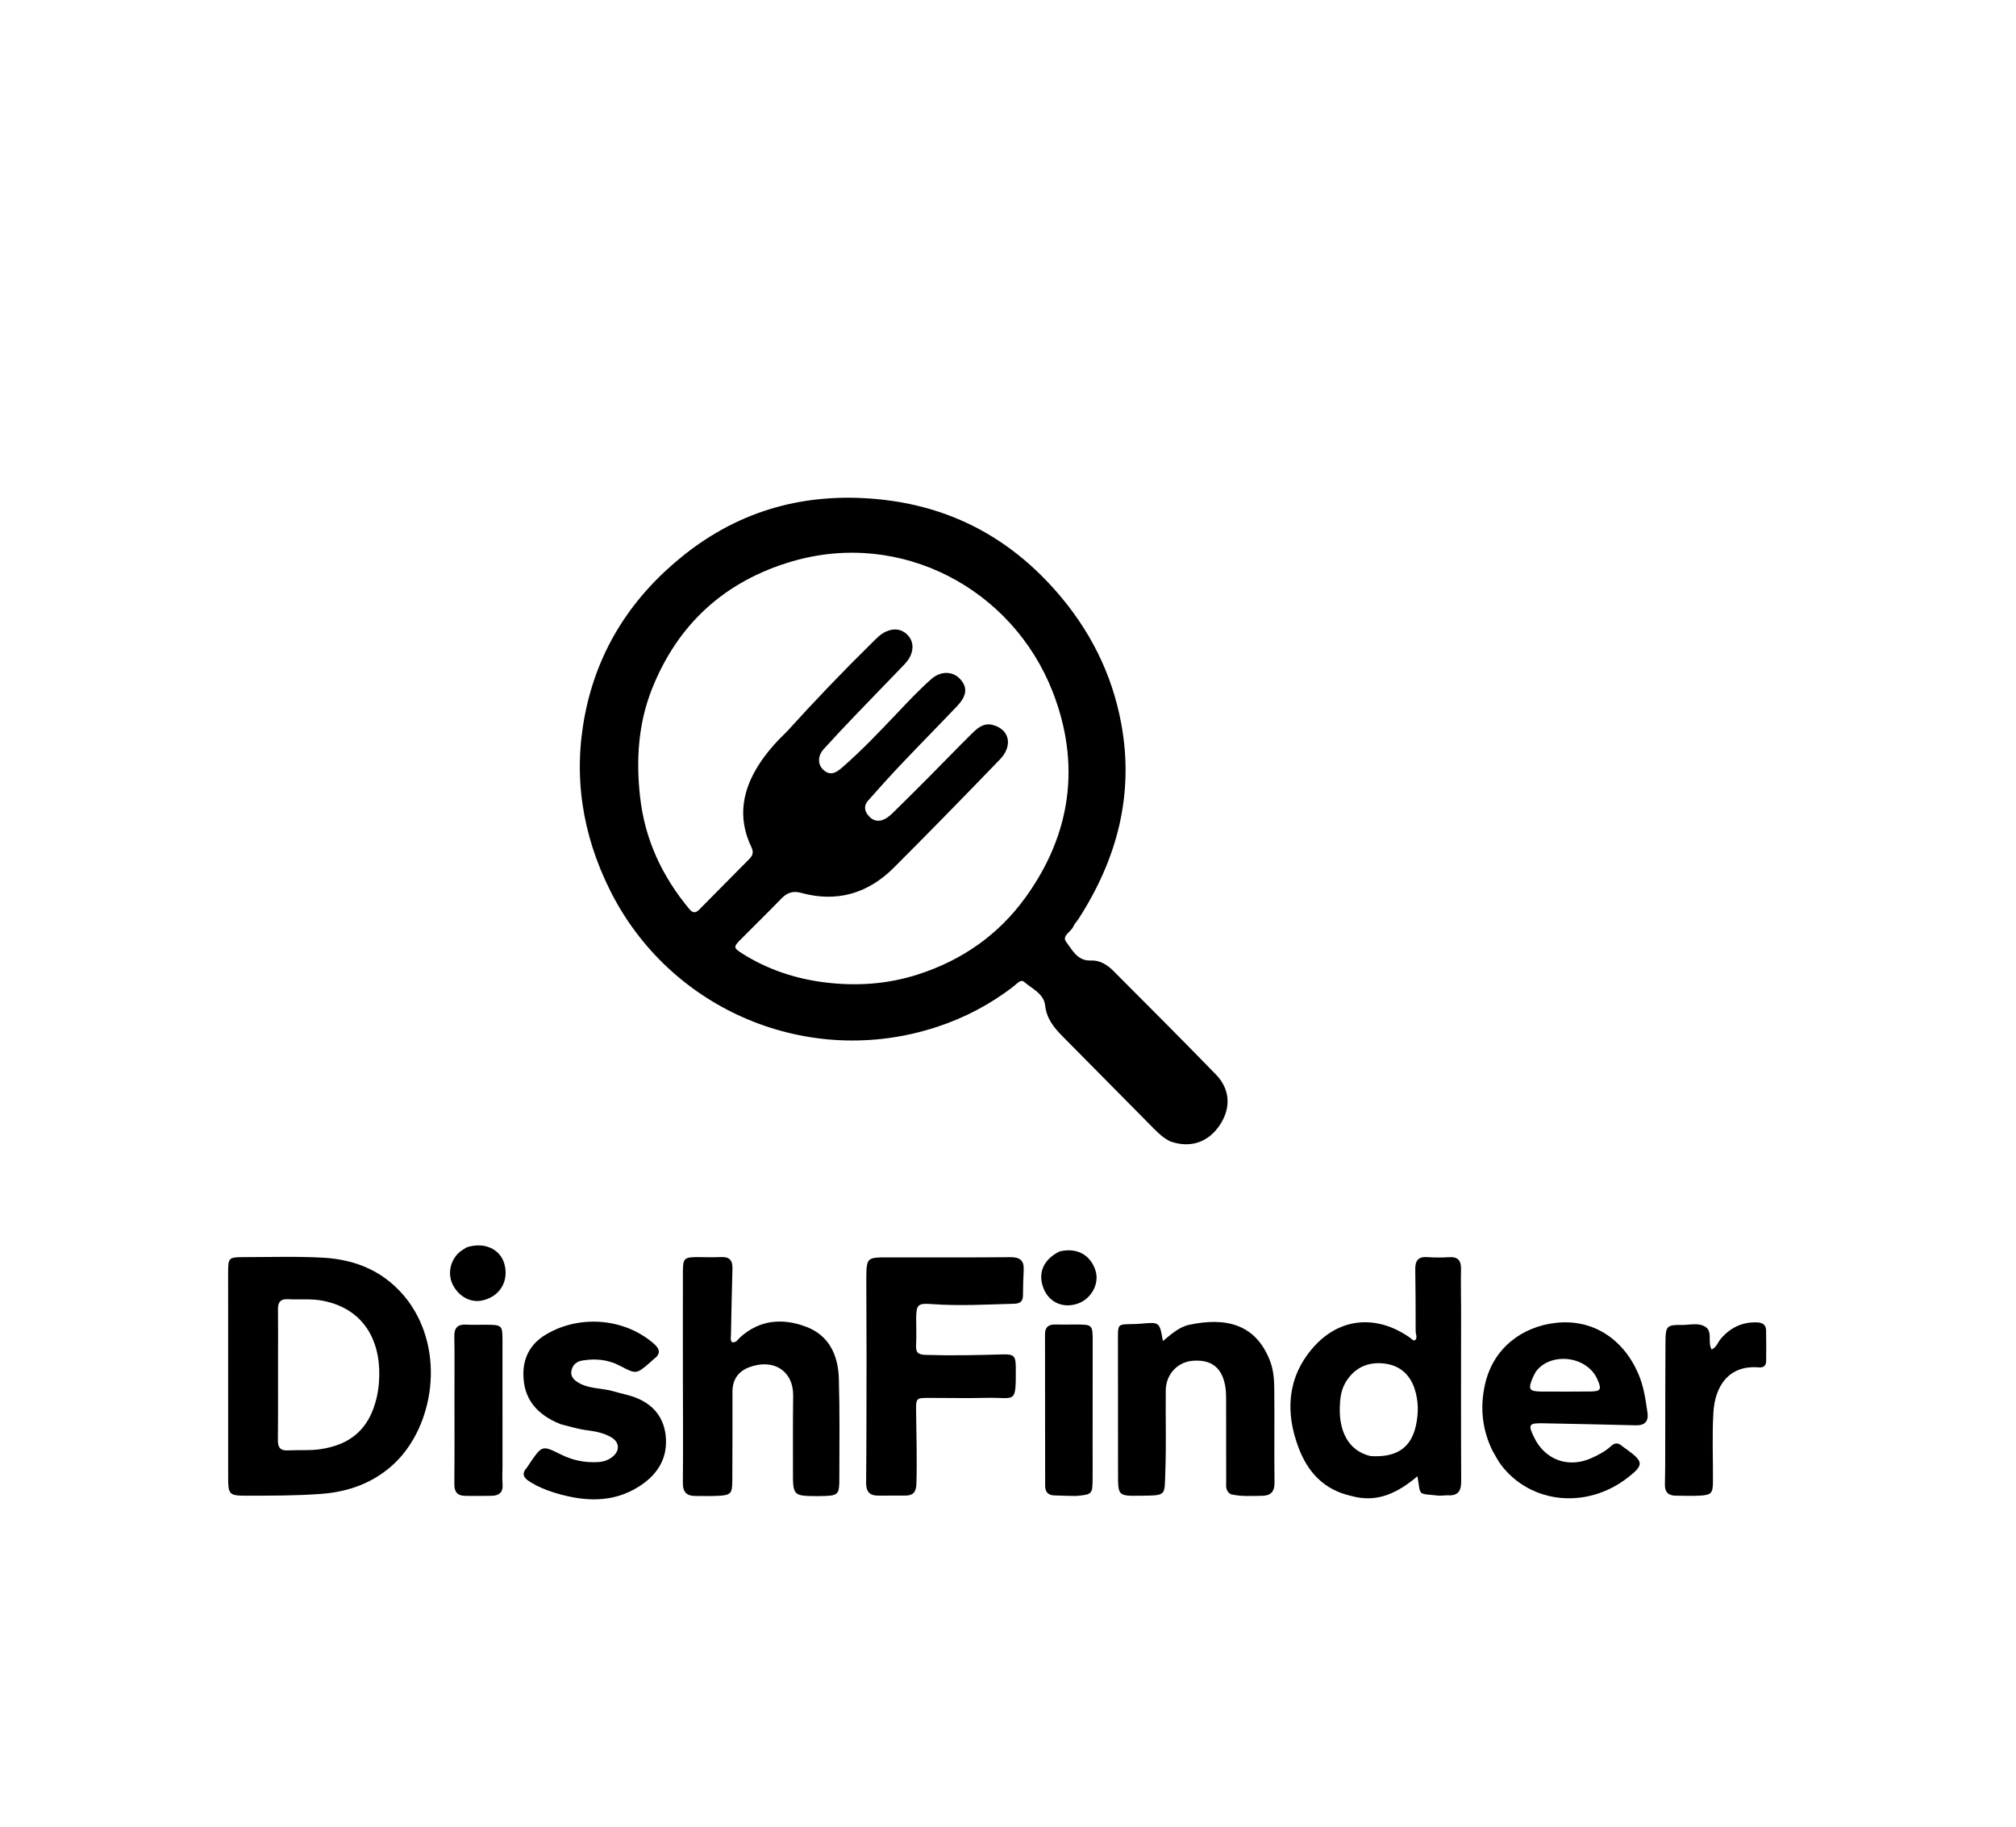
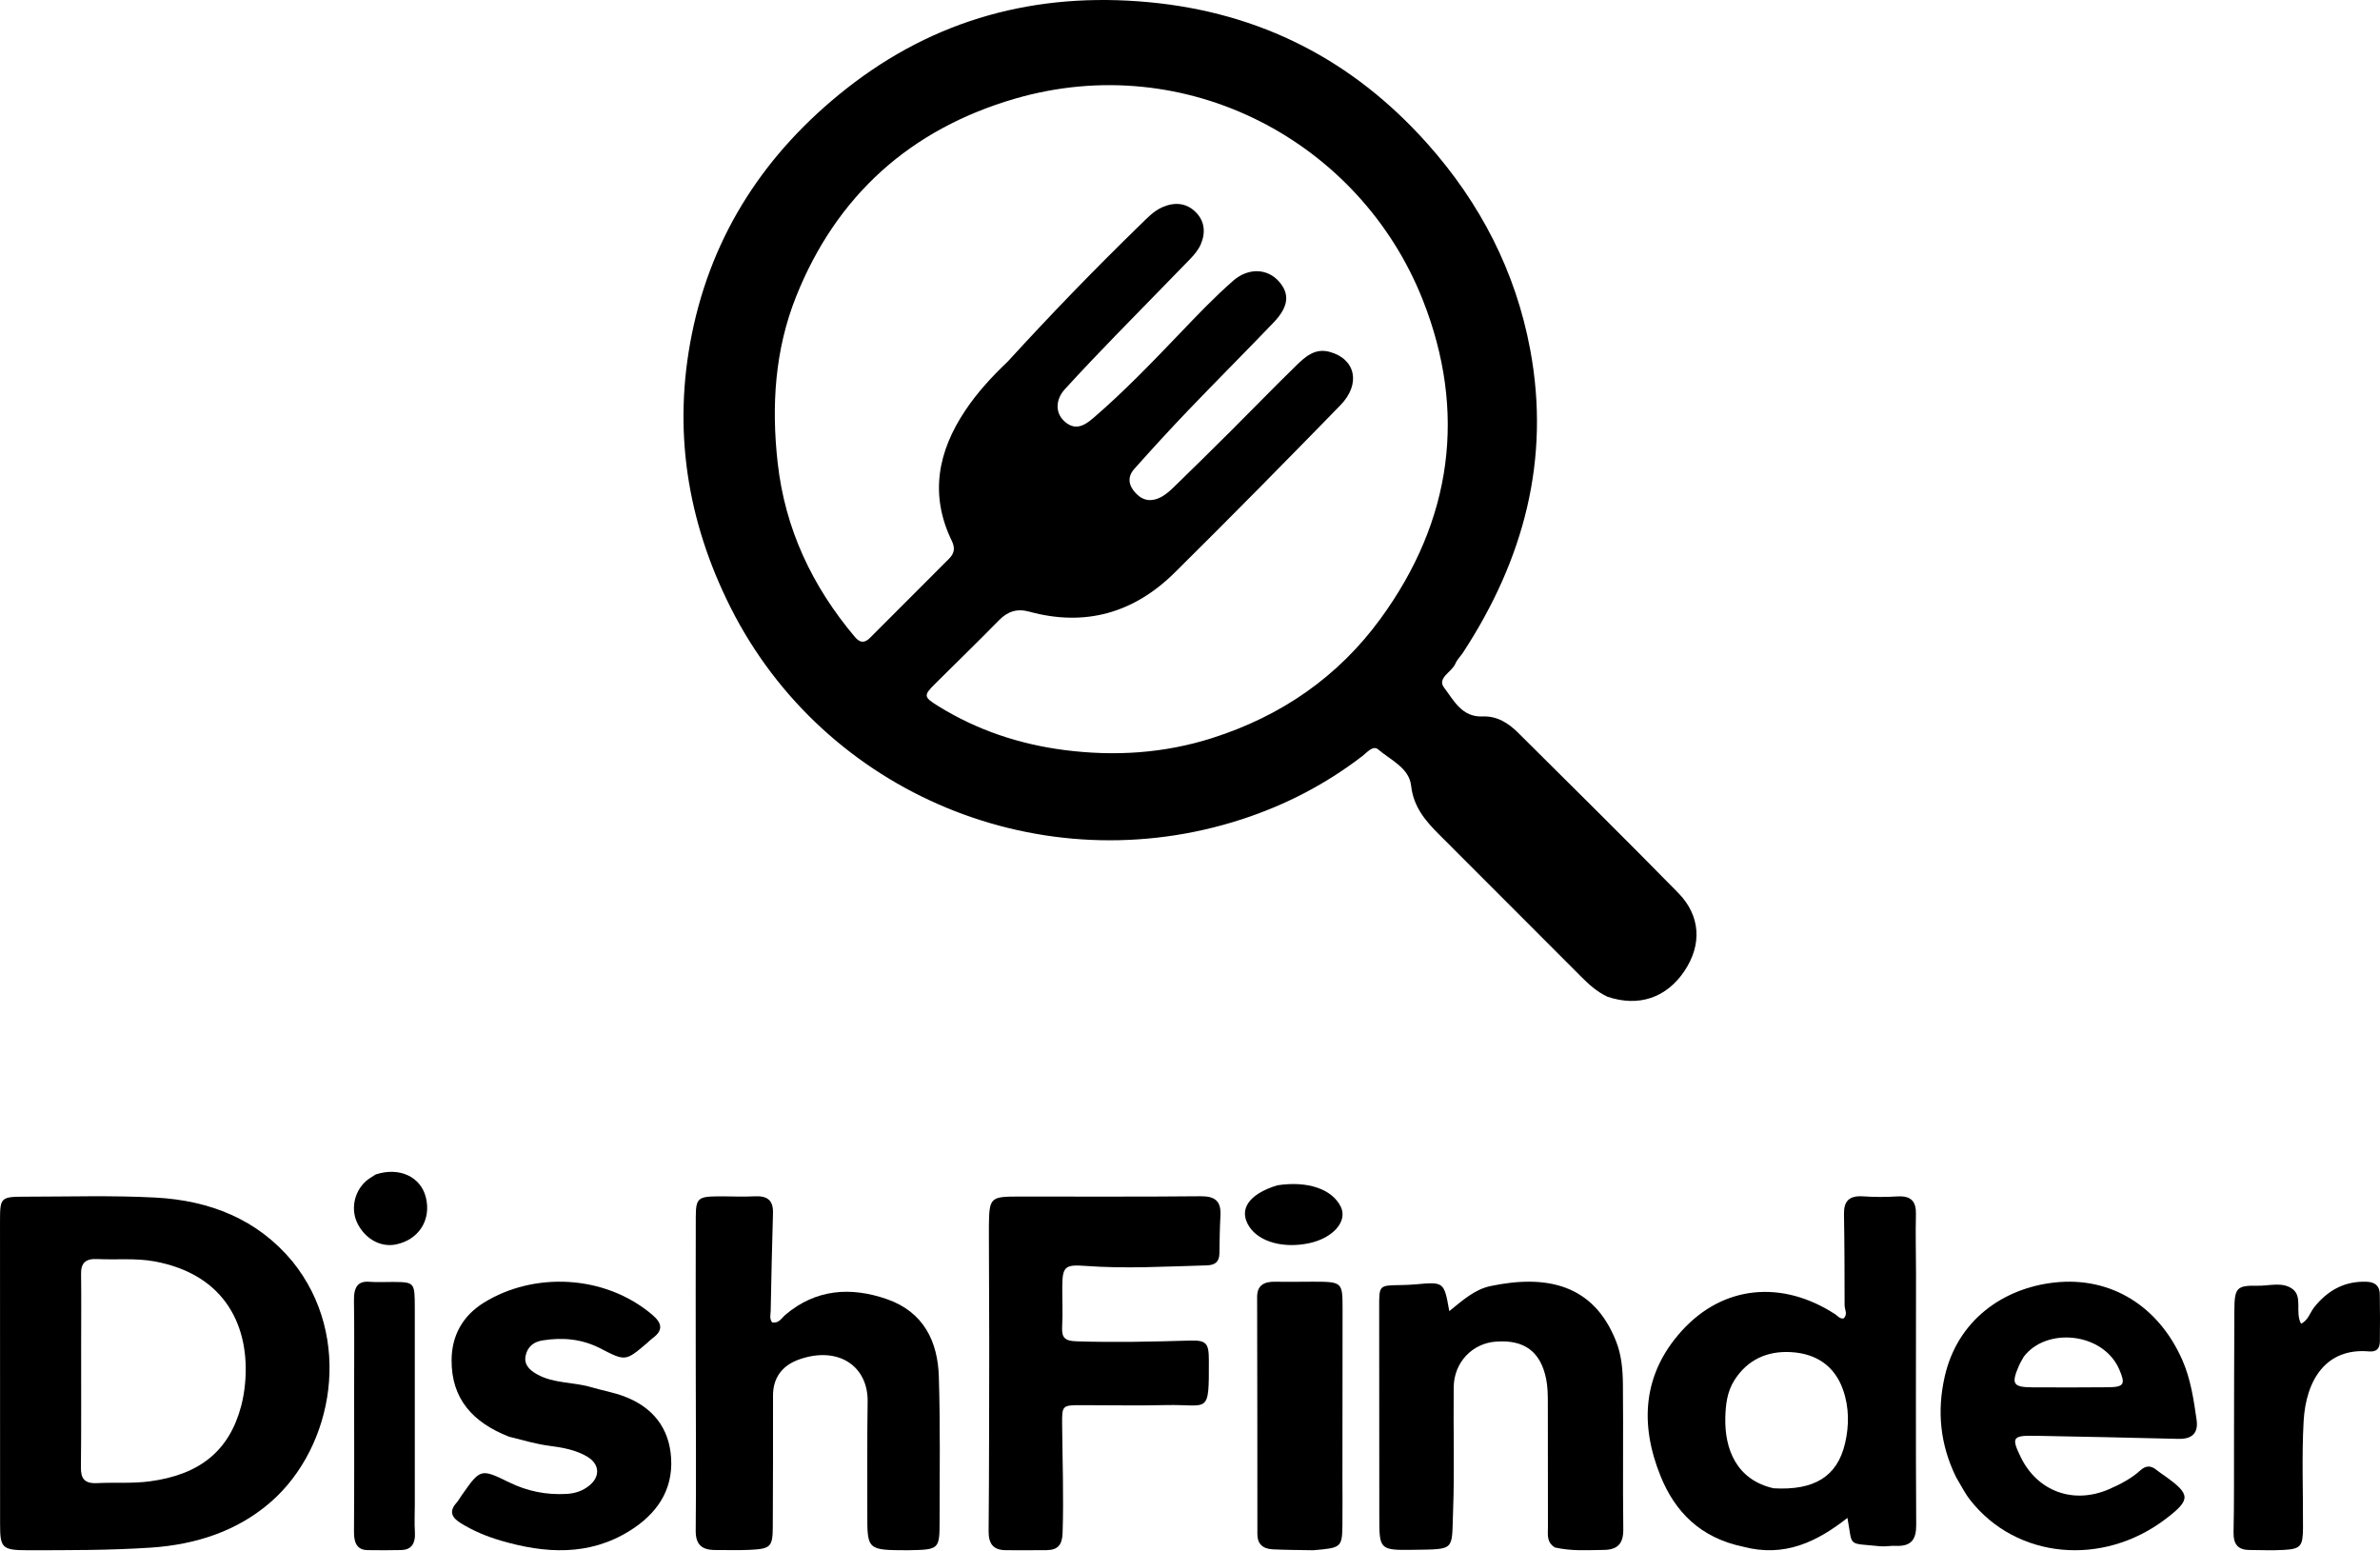
- <svg xmlns="http://www.w3.org/2000/svg" version="1.1" id="Layer_1" x="0px" y="0px" width="100%" viewBox="0 0 1024 928" enable-background="new 0 0 1024 928" xml:space="preserve">
-   <path fill="#000000" opacity="1" stroke="none" d=" M594.549,579.908   C590.981,578.186 588.445,575.753 585.987,573.274   C570.627,557.776 555.333,542.212 539.96,526.726   C535.45,522.183 531.621,517.646 530.842,510.675   C530.19,504.839 524.198,502.29 520.15,498.786   C518.465,497.328 516.523,499.775 515.028,500.939   C503.206,510.132 490.127,517.001 475.956,521.675   C411.06,543.082 340.34,513.463 309.842,452.26   C295.62,423.72 290.991,393.733 297.237,362.468   C303.834,329.452 321.264,302.766 347.456,281.925   C376.191,259.06 409.152,250.129 445.603,253.568   C481.955,256.996 511.962,272.62 536.101,299.974   C553.378,319.553 564.8,342.007 569.523,367.612   C576.173,403.667 567.38,436.548 547.737,466.942   C546.923,468.2 545.764,469.295 545.211,470.648   C544.082,473.406 539.141,475.327 541.571,478.531   C544.696,482.65 547.283,488.262 554.109,487.961   C558.746,487.756 562.454,490.157 565.572,493.287   C582.967,510.75 600.415,528.164 617.583,545.848   C624.902,553.388 625.33,562.845 619.642,571.455   C613.821,580.27 604.776,583.425 594.549,579.908  M399.914,371.415   C413.773,356.096 428.049,341.177 442.789,326.703   C445.045,324.488 447.168,322.096 450.152,320.801   C454.027,319.119 457.783,319.402 460.814,322.394   C463.855,325.396 464.14,329.252 462.513,333.049   C461.749,334.83 460.412,336.452 459.052,337.876   C450.997,346.308 442.825,354.628 434.762,363.051   C429.234,368.826 423.742,374.641 418.382,380.571   C415.331,383.946 415.267,388.213 418.03,390.908   C421.503,394.295 424.517,392.733 427.618,390.035   C437.567,381.381 446.632,371.853 455.687,362.297   C461.296,356.378 466.907,350.413 473.002,345.017   C478.025,340.57 484.169,341.003 487.822,345.12   C491.516,349.282 491.119,353.483 486.135,358.733   C476.959,368.396 467.585,377.87 458.416,387.54   C452.465,393.816 446.656,400.233 440.936,406.723   C438.597,409.377 439.022,412.167 441.46,414.755   C443.906,417.353 446.714,417.524 449.62,415.976   C451.203,415.132 452.6,413.848 453.897,412.575   C460.076,406.504 466.22,400.395 472.325,394.248   C479.368,387.156 486.283,379.935 493.406,372.925   C496.355,370.023 499.508,367.016 504.313,368.306   C512.789,370.58 514.653,378.81 507.856,385.852   C490.047,404.302 472.15,422.673 454.012,440.798   C440.857,453.942 425.059,458.604 406.856,453.578   C402.854,452.473 399.833,453.453 396.979,456.4   C390.143,463.457 383.115,470.327 376.186,477.294   C372.407,481.094 372.509,481.588 377.27,484.57   C389.884,492.469 403.633,497.094 418.363,498.999   C434.595,501.099 450.608,500.07 466.186,495.063   C488.548,487.874 507.054,475.052 520.89,455.908   C544.298,423.518 548.955,387.851 534.616,351.247   C514.268,299.304 457.896,268.887 402.231,285.226   C368.182,295.22 344.204,317.057 331.118,350.108   C324.195,367.594 323.035,385.953 325.098,404.664   C327.498,426.431 336.288,445.194 350.155,461.847   C351.813,463.838 353.302,463.985 355.114,462.146   C363.647,453.489 372.196,444.847 380.753,436.214   C382.482,434.47 382.805,432.724 381.677,430.382   C374.364,415.197 377.139,400.942 386.105,387.448   C389.891,381.749 394.465,376.653 399.914,371.415  z" />
-   <path fill="#000000" opacity="1" stroke="none" d=" M207.235,660.819   C226.461,686.852 220.135,724.448 200.552,743.236   C190.115,753.249 177.136,757.899 163.061,758.933   C150.291,759.871 137.435,759.825 124.617,759.838   C116.432,759.847 115.896,759.01 115.891,750.875   C115.872,716.229 115.853,681.583 115.868,646.938   C115.871,638.895 116.091,638.654 123.907,638.651   C137.398,638.646 150.923,638.172 164.372,638.952   C181.5,639.945 196.316,646.409 207.235,660.819  M141.219,690.5   C141.213,704.142 141.29,717.786 141.147,731.427   C141.108,735.158 142.185,737.055 146.229,736.832   C151.7,736.531 157.183,737.026 162.663,736.225   C178.328,733.937 187.532,725.748 191.235,710.383   C191.856,707.807 192.252,705.151 192.467,702.508   C194.002,683.611 186.604,665.362 164.143,660.831   C158.213,659.635 152.198,660.36 146.231,660.032   C142.563,659.83 141.152,661.458 141.198,665.044   C141.304,673.195 141.225,681.348 141.219,690.5  z" />
-   <path fill="#000000" opacity="1" stroke="none" d=" M686.306,759.954   C672.399,756.851 664.257,747.816 659.6,735.502   C652.841,717.628 653.779,700.184 666.444,685.21   C679.909,669.289 699.041,667.574 716.076,679.502   C716.863,680.053 717.413,681.029 718.68,680.937   C720.213,679.565 719.066,677.854 719.064,676.317   C719.055,665.825 719.038,655.33 718.864,644.839   C718.791,640.468 720.367,638.306 725.025,638.641   C728.672,638.902 732.365,638.916 736.012,638.669   C740.673,638.354 742.211,640.488 742.108,644.885   C741.949,651.709 742.142,658.542 742.141,665.371   C742.141,694.354 742.032,723.338 742.199,752.319   C742.228,757.334 740.754,759.911 735.499,759.652   C733.844,759.57 732.152,759.972 730.519,759.789   C719.748,758.581 721.757,760.316 719.982,749.965   C710.14,758.264 699.647,763.726 686.306,759.954  M696.117,739.72   C709.144,740.525 716.66,735.75 719.194,724.231   C720.549,718.068 720.572,711.669 718.52,705.489   C715.855,697.466 710.028,693.118 701.87,692.58   C694.039,692.064 687.674,695.22 683.481,702.266   C681.06,706.334 680.624,710.865 680.523,715.269   C680.276,726.127 684.113,736.807 696.117,739.72  z" />
-   <path fill="#000000" opacity="1" stroke="none" d=" M415.946,760.06   C402.728,760.016 402.74,760.016 402.777,747.115   C402.813,734.453 402.685,721.788 402.884,709.128   C403.081,696.673 393.067,689.858 380.456,694.628   C374.981,696.699 372.046,700.921 372.049,706.983   C372.054,721.977 372.052,736.971 371.972,751.965   C371.935,758.955 371.303,759.599 364.271,759.933   C360.614,760.107 356.943,759.97 353.278,759.98   C348.787,759.994 346.808,758.081 346.855,753.28   C347.035,734.955 346.883,716.627 346.869,698.3   C346.856,680.806 346.824,663.311 346.877,645.817   C346.897,639.309 347.597,638.684 354.072,638.629   C358.071,638.594 362.08,638.835 366.065,638.612   C370.37,638.372 372.164,640.131 372.036,644.425   C371.702,655.576 371.517,666.731 371.29,677.884   C371.263,679.184 370.834,680.538 371.741,681.859   C373.956,682.351 374.829,680.381 376.091,679.256   C386.007,670.411 397.447,669.588 409.215,673.922   C421.195,678.334 425.737,688.507 426.087,700.408   C426.572,716.89 426.353,733.394 426.336,749.888   C426.326,759.857 426.242,759.857 415.946,760.06  z" />
-   <path fill="#000000" opacity="1" stroke="none" d=" M440.149,689.324   C440.122,676.876 440.078,664.894 440.035,652.912   C440.031,651.579 440.016,650.246 440.031,648.914   C440.138,639.155 440.502,638.777 450.134,638.771   C471.123,638.757 492.114,638.876 513.102,638.669   C518.041,638.621 520.234,640.283 519.961,645.252   C519.724,649.571 519.661,653.901 519.605,658.228   C519.566,661.214 518.01,662.251 515.187,662.327   C501.207,662.703 487.232,663.532 473.246,662.499   C466.263,661.984 465.399,662.77 465.36,669.74   C465.336,674.238 465.57,678.747 465.317,683.23   C465.101,687.069 466.173,688.187 470.334,688.319   C483.33,688.731 496.294,688.446 509.276,688.062   C515.069,687.891 515.944,688.877 515.959,694.719   C516.009,713.819 515.981,709.802 501.299,710.137   C491.476,710.362 481.643,710.165 471.814,710.165   C465.428,710.165 465.261,710.296 465.312,716.523   C465.415,728.994 465.891,741.456 465.469,753.938   C465.33,758.062 463.754,759.75 459.92,759.784   C455.259,759.825 450.598,759.825 445.937,759.8   C441.589,759.776 439.893,757.694 439.936,753.227   C440.14,732.083 440.091,710.936 440.149,689.324  z" />
-   <path fill="#000000" opacity="1" stroke="none" d=" M625.092,759.086   C622.307,757.32 622.832,754.816 622.825,752.556   C622.784,738.732 622.837,724.907 622.792,711.082   C622.784,708.596 622.729,706.059 622.248,703.634   C620.449,694.559 615.106,690.612 605.882,691.298   C598.137,691.875 592.217,698.15 592.127,706.321   C591.976,719.977 592.425,733.65 591.92,747.29   C591.441,760.209 592.861,759.648 578.983,759.862   C567.894,760.033 567.896,759.76 567.891,748.783   C567.882,725.798 567.869,702.812 567.851,679.827   C567.845,672.783 567.835,672.793 574.625,672.684   C576.289,672.657 577.958,672.609 579.614,672.456   C588.992,671.591 588.99,671.579 590.687,681.26   C594.981,677.773 598.908,674.106 604.164,672.997   C622.125,669.21 637.746,672.195 645.114,691.443   C646.793,695.829 647.196,700.555 647.245,705.179   C647.414,721.166 647.177,737.158 647.369,753.145   C647.426,757.91 645.441,759.86 640.938,759.899   C635.781,759.942 630.61,760.368 625.092,759.086  z" />
-   <path fill="#000000" opacity="1" stroke="none" d=" M757.999,736.824   C752.721,725.866 751.733,714.783 754.275,703.362   C758.45,684.603 773.375,673.947 790.207,672.043   C808.86,669.935 824.434,680.037 832.143,697.835   C834.903,704.205 835.852,710.94 836.819,717.686   C837.452,722.104 835.418,724.203 830.872,724.088   C815.225,723.69 799.576,723.353 783.926,723.06   C776.491,722.922 776.065,723.627 779.188,730.149   C784.673,741.608 796.521,745.981 808.153,740.826   C811.822,739.2 815.376,737.344 818.349,734.609   C820.144,732.958 821.789,732.858 823.641,734.394   C824.537,735.137 825.513,735.784 826.457,736.467   C834.921,742.593 834.963,744.312 826.799,750.659   C806.05,766.79 777.709,764.058 762.586,744.392   C760.874,742.165 759.624,739.582 757.999,736.824  M780.158,696.782   C779.616,697.804 778.994,698.791 778.547,699.851   C776.026,705.828 776.676,706.897 783.011,706.933   C791.305,706.98 799.599,706.985 807.893,706.904   C813.12,706.854 813.57,705.821 811.457,700.916   C806.147,688.594 787.526,686.801 780.158,696.782  z" />
-   <path fill="#000000" opacity="1" stroke="none" d=" M284.764,723.522   C272.826,718.735 265.767,710.831 265.846,697.751   C265.896,689.392 269.622,682.807 276.485,678.475   C292.917,668.103 316.22,668.958 331.949,682.47   C335.196,685.26 335.822,687.692 332.108,690.441   C331.441,690.934 330.877,691.563 330.248,692.107   C323.126,698.267 323.173,698.173 314.756,693.776   C308.812,690.672 302.442,690.066 295.837,691.162   C292.819,691.663 290.953,693.311 290.296,696.142   C289.566,699.288 291.606,701.179 294.008,702.551   C299.516,705.694 305.969,705.111 311.841,706.875   C315.497,707.974 319.312,708.635 322.854,710.01   C332.28,713.671 337.664,720.688 338.249,730.807   C338.881,741.729 333.331,749.644 324.499,755.221   C311.048,763.716 296.668,762.812 282.135,758.482   C277.491,757.099 273.056,755.227 268.932,752.632   C266.054,750.822 264.816,748.788 267.423,745.795   C268.074,745.047 268.554,744.15 269.12,743.326   C275.356,734.244 275.396,734.165 284.902,738.905   C290.877,741.885 297.1,743.15 303.749,742.77   C306.721,742.6 309.316,741.674 311.499,739.753   C314.939,736.725 314.56,732.67 310.625,730.269   C306.844,727.962 302.495,727.179 298.25,726.621   C293.753,726.031 289.484,724.723 284.764,723.522  z" />
-   <path fill="#000000" opacity="1" stroke="none" d=" M845.835,725   C845.87,710.01 845.858,695.519 845.957,681.03   C846.007,673.807 846.824,672.967 854.095,673.11   C858.208,673.19 862.776,671.736 866.337,674.137   C870.091,676.669 867.198,681.791 869.386,685.565   C871.89,684.525 872.543,681.884 874.07,680.104   C878.931,674.438 884.936,671.541 892.455,671.799   C895.211,671.894 897.009,672.993 897.067,675.876   C897.171,681.036 897.154,686.2 897.096,691.362   C897.069,693.797 895.888,694.874 893.262,694.662   C878.17,693.444 871.105,704.004 870.297,717.62   C869.607,729.239 870.15,740.93 870.077,752.588   C870.039,758.651 869.259,759.519 863.214,759.822   C859.228,760.021 855.224,759.867 851.228,759.836   C847.37,759.806 845.572,758.091 845.671,753.978   C845.897,744.49 845.8,734.993 845.835,725  z" />
-   <path fill="#000000" opacity="1" stroke="none" d=" M230.839,708   C230.833,698.005 230.954,688.507 230.766,679.015   C230.675,674.452 232.537,672.639 237.023,672.943   C240.174,673.156 243.351,672.962 246.515,672.991   C255.151,673.072 255.217,673.081 255.231,681.493   C255.268,702.649 255.241,723.805 255.238,744.961   C255.238,747.959 255.032,750.973 255.268,753.952   C255.596,758.083 253.582,759.824 249.777,759.899   C245.284,759.989 240.788,759.969 236.295,759.921   C232.419,759.88 230.737,758.027 230.777,753.977   C230.925,738.819 230.838,723.659 230.839,708  z" />
-   <path fill="#000000" opacity="1" stroke="none" d=" M546.697,759.978   C542.581,759.898 538.92,759.883 535.27,759.687   C532.264,759.525 530.866,757.796 530.865,754.773   C530.864,729.139 530.85,703.504 530.794,677.87   C530.786,674.231 532.539,672.792 536.04,672.886   C539.532,672.979 543.03,672.88 546.525,672.883   C554.93,672.892 555.019,672.979 555.016,681.656   C555.009,699.8 554.99,717.944 554.979,736.088   C554.976,741.248 555.033,746.409 554.977,751.568   C554.896,759.062 554.726,759.208 546.697,759.978  z" />
-   <path fill="#000000" opacity="1" stroke="none" d=" M236.989,633.691   C246.126,630.714 254.308,634.579 256.302,642.479   C258.5,651.192 253.62,658.9 244.761,660.703   C239.032,661.87 233.144,658.723 230.087,652.862   C227.305,647.524 228.47,640.738 233.018,636.448   C234.088,635.438 235.433,634.719 236.989,633.691  z" />
-   <path fill="#000000" opacity="1" stroke="none" d=" M538.199,635.759   C546.987,633.63 553.954,637.501 556.467,645.55   C558.523,652.133 554.344,659.871 547.446,662.251   C540.084,664.792 533.078,661.774 530.166,654.807   C526.918,647.039 529.834,639.847 538.199,635.759  z" />
+ <svg xmlns="http://www.w3.org/2000/svg" width="195" height="127" viewBox="0 0 195 127" fill="none">
+   <path d="M131.688 81.648C130.788 81.218 130.148 80.611 129.528 79.992C125.653 76.123 121.795 72.237 117.917 68.371C116.779 67.237 115.813 66.105 115.617 64.364C115.453 62.907 113.941 62.271 112.92 61.396C112.495 61.032 112.005 61.643 111.627 61.934C108.645 64.229 105.346 65.943 101.771 67.11C85.4 72.454 67.56 65.06 59.866 49.781C56.279 42.656 55.111 35.17 56.687 27.365C58.351 19.122 62.748 12.46 69.355 7.257C76.604 1.549 84.919 -0.68 94.114 0.178C103.284 1.034 110.854 4.934 116.944 11.763C121.302 16.651 124.183 22.257 125.375 28.649C127.052 37.65 124.834 45.859 119.879 53.446C119.674 53.76 119.381 54.034 119.242 54.371C118.957 55.06 117.71 55.54 118.323 56.34C119.112 57.368 119.764 58.769 121.486 58.694C122.656 58.643 123.592 59.242 124.378 60.023C128.766 64.383 133.168 68.73 137.499 73.145C139.345 75.028 139.453 77.388 138.018 79.538C136.549 81.738 134.268 82.526 131.688 81.648ZM82.588 29.598C86.085 25.774 89.686 22.049 93.404 18.436C93.973 17.883 94.509 17.286 95.262 16.963C96.239 16.543 97.187 16.613 97.951 17.36C98.718 18.11 98.79 19.073 98.38 20.02C98.187 20.465 97.85 20.87 97.507 21.225C95.475 23.33 93.413 25.407 91.379 27.51C89.985 28.952 88.599 30.404 87.247 31.884C86.478 32.727 86.461 33.792 87.158 34.465C88.034 35.31 88.795 34.92 89.577 34.247C92.087 32.086 94.374 29.707 96.658 27.322C98.073 25.844 99.488 24.355 101.026 23.008C102.293 21.898 103.843 22.006 104.765 23.034C105.696 24.073 105.596 25.122 104.339 26.432C102.024 28.845 99.659 31.21 97.346 33.624C95.845 35.191 94.38 36.793 92.937 38.413C92.347 39.075 92.454 39.772 93.069 40.418C93.686 41.067 94.394 41.109 95.127 40.723C95.527 40.512 95.879 40.192 96.206 39.874C97.765 38.358 99.315 36.833 100.855 35.299C102.632 33.528 104.376 31.725 106.173 29.975C106.917 29.251 107.712 28.5 108.925 28.822C111.063 29.39 111.533 31.445 109.818 33.203C105.326 37.809 100.811 42.395 96.235 46.92C92.917 50.201 88.932 51.365 84.34 50.11C83.33 49.834 82.568 50.079 81.848 50.815C80.124 52.576 78.351 54.291 76.603 56.031C75.649 56.98 75.675 57.103 76.876 57.847C80.058 59.819 83.527 60.974 87.242 61.45C91.337 61.974 95.377 61.717 99.306 60.467C104.948 58.672 109.616 55.471 113.106 50.692C119.011 42.606 120.186 33.701 116.569 24.563C111.436 11.596 97.215 4.002 83.173 8.081C74.584 10.576 68.535 16.028 65.234 24.279C63.487 28.644 63.194 33.228 63.715 37.899C64.32 43.333 66.538 48.017 70.036 52.174C70.454 52.672 70.83 52.708 71.287 52.249C73.439 50.088 75.596 47.931 77.755 45.775C78.191 45.34 78.272 44.904 77.988 44.319C76.143 40.528 76.843 36.97 79.105 33.601C80.06 32.178 81.214 30.906 82.588 29.598Z" fill="black" />
+   <path d="M23.955 103.334C28.996 109.556 27.337 118.541 22.203 123.032C19.467 125.425 16.064 126.536 12.374 126.784C9.026 127.008 5.656 126.997 2.295 127C0.149 127.002 0.009 126.802 0.007 124.858C0.002 116.577 -0.003 108.296 0.001 100.016C0.002 98.093 0.06 98.036 2.109 98.035C5.646 98.034 9.192 97.921 12.718 98.107C17.208 98.344 21.093 99.889 23.955 103.334ZM6.648 110.427C6.646 113.688 6.666 116.949 6.629 120.209C6.619 121.101 6.901 121.555 7.961 121.501C9.395 121.429 10.833 121.547 12.27 121.356C16.377 120.809 18.79 118.852 19.761 115.18C19.923 114.564 20.027 113.929 20.083 113.298C20.486 108.781 18.546 104.419 12.658 103.336C11.103 103.05 9.526 103.224 7.962 103.145C7 103.097 6.63 103.486 6.642 104.343C6.67 106.291 6.649 108.24 6.648 110.427Z" fill="black" />
+   <path d="M142.827 126.712C139.3 125.978 137.235 123.84 136.055 120.926C134.341 116.697 134.578 112.57 137.79 109.027C141.204 105.26 146.056 104.854 150.376 107.676C150.575 107.807 150.715 108.038 151.036 108.016C151.425 107.691 151.134 107.286 151.133 106.923C151.131 104.44 151.127 101.957 151.083 99.475C151.064 98.441 151.464 97.929 152.645 98.008C153.57 98.07 154.506 98.073 155.431 98.015C156.613 97.94 157.003 98.445 156.977 99.485C156.936 101.1 156.985 102.717 156.985 104.333C156.985 111.19 156.958 118.048 157 124.906C157.007 126.092 156.633 126.702 155.301 126.641C154.881 126.621 154.452 126.716 154.038 126.673C151.307 126.387 151.816 126.798 151.366 124.349C148.87 126.312 146.21 127.605 142.827 126.712ZM145.314 121.924C148.618 122.115 150.524 120.985 151.166 118.26C151.51 116.801 151.516 115.287 150.995 113.825C150.32 111.927 148.842 110.898 146.773 110.771C144.787 110.648 143.173 111.395 142.11 113.062C141.496 114.025 141.386 115.097 141.36 116.139C141.297 118.708 142.27 121.235 145.314 121.924Z" fill="black" />
+   <path d="M74.372 127C71.049 126.99 71.052 126.99 71.061 123.91C71.07 120.886 71.038 117.863 71.088 114.84C71.137 111.867 68.62 110.24 65.45 111.379C64.073 111.873 63.335 112.881 63.336 114.328C63.337 117.908 63.337 121.488 63.317 125.068C63.307 126.736 63.148 126.89 61.38 126.97C60.461 127.011 59.538 126.979 58.617 126.981C57.488 126.984 56.99 126.528 57.002 125.382C57.047 121.007 57.009 116.631 57.005 112.255C57.002 108.079 56.994 103.902 57.007 99.725C57.012 98.171 57.188 98.022 58.816 98.009C59.822 98.001 60.83 98.058 61.831 98.005C62.914 97.948 63.365 98.368 63.333 99.393C63.249 102.055 63.202 104.718 63.145 107.381C63.138 107.691 63.03 108.015 63.258 108.33C63.815 108.447 64.035 107.977 64.352 107.709C66.845 105.597 69.721 105.4 72.68 106.435C75.691 107.488 76.833 109.917 76.921 112.758C77.043 116.693 76.988 120.634 76.984 124.572C76.981 126.952 76.96 126.952 74.372 127Z" fill="black" />
+   <path d="M81.051 110.126C81.044 107.146 81.034 104.278 81.024 101.41C81.023 101.091 81.019 100.772 81.023 100.453C81.048 98.117 81.134 98.026 83.421 98.025C88.403 98.021 93.385 98.05 98.367 98C99.539 97.989 100.059 98.386 99.995 99.576C99.938 100.61 99.924 101.646 99.91 102.682C99.901 103.397 99.532 103.645 98.862 103.663C95.543 103.753 92.226 103.952 88.906 103.705C87.249 103.581 87.044 103.769 87.035 105.438C87.029 106.514 87.085 107.594 87.025 108.667C86.973 109.586 87.228 109.854 88.215 109.885C91.3 109.984 94.377 109.915 97.458 109.824C98.834 109.783 99.041 110.019 99.045 111.417C99.057 115.989 99.05 115.028 95.565 115.108C93.234 115.162 90.9 115.114 88.567 115.115C87.051 115.115 87.011 115.146 87.023 116.636C87.048 119.622 87.161 122.605 87.061 125.593C87.028 126.58 86.653 126.984 85.743 126.992C84.637 127.002 83.531 127.002 82.424 126.996C81.392 126.99 80.99 126.492 81 125.423C81.049 120.361 81.037 115.299 81.051 110.126Z" fill="black" />
+   <path d="M127.397 126.772C126.697 126.333 126.828 125.71 126.827 125.148C126.816 121.708 126.83 118.269 126.818 114.83C126.816 114.211 126.802 113.58 126.682 112.977C126.229 110.719 124.885 109.737 122.565 109.908C120.617 110.051 119.129 111.612 119.106 113.645C119.068 117.043 119.181 120.444 119.054 123.838C118.933 127.052 119.29 126.912 115.8 126.965C113.011 127.008 113.011 126.94 113.01 124.209C113.008 118.491 113.005 112.772 113 107.054C112.999 105.301 112.996 105.304 114.704 105.277C115.122 105.27 115.542 105.258 115.959 105.22C118.317 105.005 118.317 105.002 118.744 107.41C119.824 106.543 120.811 105.631 122.133 105.355C126.651 104.412 130.58 105.155 132.433 109.944C132.855 111.035 132.956 112.211 132.969 113.361C133.011 117.338 132.951 121.317 133 125.294C133.014 126.48 132.515 126.965 131.382 126.974C130.085 126.985 128.785 127.091 127.397 126.772Z" fill="black" />
+   <path d="M160.266 121.011C158.946 118.314 158.699 115.586 159.335 112.776C160.379 108.159 164.11 105.536 168.318 105.068C172.982 104.549 176.876 107.035 178.803 111.415C179.493 112.983 179.73 114.64 179.972 116.301C180.13 117.388 179.622 117.905 178.485 117.876C174.573 117.778 170.661 117.695 166.748 117.623C164.889 117.589 164.783 117.763 165.563 119.368C166.935 122.188 169.897 123.264 172.805 121.996C173.722 121.595 174.611 121.139 175.354 120.466C175.803 120.059 176.214 120.034 176.677 120.413C176.901 120.595 177.145 120.755 177.381 120.923C179.497 122.43 179.508 122.853 177.467 124.415C172.279 128.385 165.194 127.713 161.413 122.873C160.985 122.325 160.672 121.689 160.266 121.011ZM165.806 111.156C165.67 111.408 165.515 111.65 165.403 111.912C164.773 113.382 164.935 113.645 166.519 113.654C168.593 113.666 170.666 113.667 172.74 113.647C174.047 113.635 174.159 113.381 173.631 112.174C172.303 109.141 167.648 108.7 165.806 111.156Z" fill="black" />
+   <path d="M41.7 117.696C38.734 116.529 36.981 114.603 37 111.416C37.013 109.379 37.938 107.774 39.643 106.718C43.726 104.191 49.515 104.399 53.422 107.692C54.229 108.372 54.385 108.965 53.462 109.634C53.297 109.754 53.156 109.908 53 110.04C51.231 111.541 51.242 111.519 49.151 110.447C47.675 109.691 46.092 109.543 44.451 109.81C43.701 109.932 43.238 110.334 43.074 111.024C42.893 111.79 43.4 112.251 43.997 112.585C45.365 113.351 46.968 113.209 48.427 113.639C49.335 113.907 50.283 114.068 51.163 114.403C53.505 115.295 54.843 117.005 54.988 119.471C55.145 122.133 53.766 124.062 51.572 125.421C48.23 127.491 44.657 127.27 41.047 126.215C39.893 125.878 38.791 125.422 37.767 124.79C37.052 124.349 36.744 123.853 37.392 123.124C37.554 122.941 37.673 122.723 37.813 122.522C39.363 120.309 39.373 120.29 41.734 121.445C43.219 122.171 44.765 122.479 46.417 122.386C47.155 122.345 47.8 122.119 48.342 121.651C49.197 120.913 49.102 119.925 48.125 119.34C47.185 118.778 46.105 118.587 45.05 118.451C43.933 118.307 42.873 117.989 41.7 117.696Z" fill="black" />
+   <path d="M183.039 118.283C183.047 114.542 183.045 110.925 183.068 107.308C183.079 105.505 183.27 105.296 184.965 105.331C185.924 105.351 186.989 104.988 187.819 105.588C188.694 106.22 188.019 107.498 188.53 108.44C189.113 108.18 189.265 107.521 189.621 107.077C190.755 105.663 192.154 104.94 193.907 105.004C194.55 105.028 194.969 105.302 194.982 106.022C195.007 107.31 195.003 108.599 194.989 109.887C194.983 110.495 194.708 110.763 194.095 110.711C190.577 110.407 188.93 113.043 188.742 116.441C188.581 119.341 188.708 122.259 188.691 125.169C188.682 126.683 188.5 126.899 187.091 126.975C186.161 127.025 185.228 126.986 184.296 126.979C183.397 126.971 182.978 126.543 183.001 125.516C183.054 123.148 183.031 120.778 183.039 118.283Z" fill="black" />
+   <path d="M29.016 113.868C29.014 111.342 29.039 108.942 29.001 106.543C28.982 105.39 29.362 104.931 30.276 105.008C30.918 105.062 31.565 105.013 32.209 105.02C33.969 105.041 33.982 105.043 33.985 107.169C33.993 112.516 33.987 117.862 33.987 123.209C33.987 123.967 33.945 124.728 33.993 125.481C34.06 126.525 33.649 126.965 32.874 126.984C31.959 127.007 31.043 127.002 30.127 126.99C29.337 126.979 28.995 126.511 29.003 125.488C29.033 121.657 29.015 117.825 29.016 113.868Z" fill="black" />
+   <path d="M107.596 127C106.406 126.98 105.349 126.976 104.293 126.927C103.425 126.886 103.021 126.449 103.021 125.685C103.02 119.21 103.016 112.735 103 106.26C102.998 105.341 103.504 104.978 104.516 105.001C105.525 105.025 106.536 105 107.546 105C109.975 105.003 110.001 105.025 110 107.216C109.998 111.799 109.992 116.383 109.989 120.966C109.989 122.269 110.005 123.573 109.989 124.876C109.965 126.769 109.916 126.806 107.596 127Z" fill="black" />
+   <path d="M30.785 96.213C32.726 95.581 34.465 96.401 34.889 98.079C35.356 99.929 34.319 101.566 32.436 101.949C31.219 102.197 29.968 101.528 29.318 100.284C28.727 99.15 28.974 97.709 29.941 96.798C30.168 96.584 30.454 96.431 30.785 96.213Z" fill="black" />
+   <path d="M104.654 97.103C107.154 96.722 109.136 97.415 109.851 98.854C110.435 100.031 109.246 101.415 107.284 101.841C105.19 102.295 103.197 101.755 102.369 100.509C101.445 99.12 102.274 97.834 104.654 97.103Z" fill="black" />
</svg>
